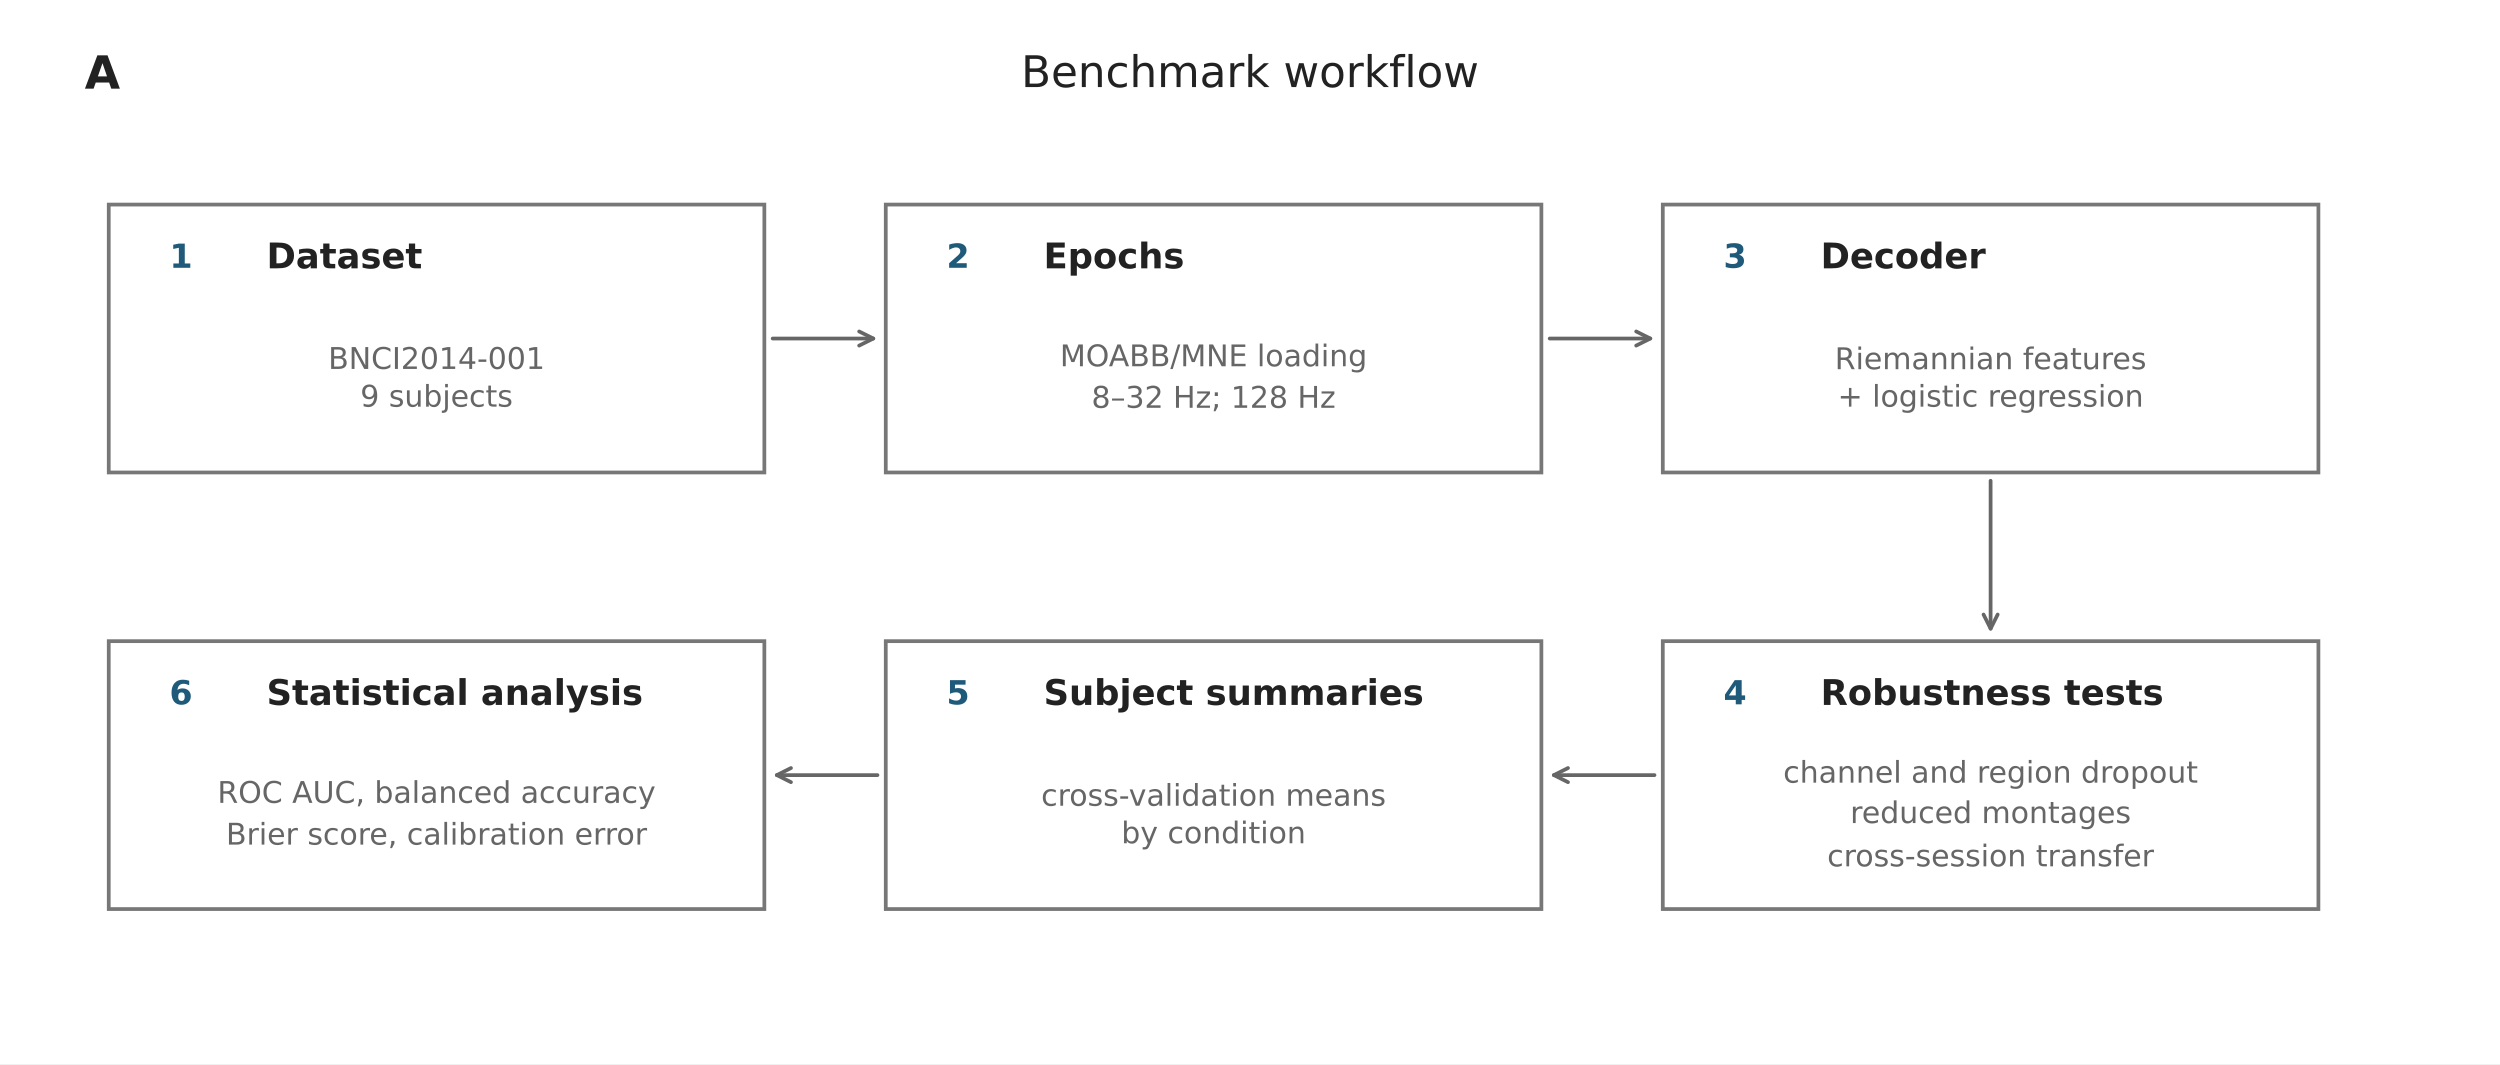
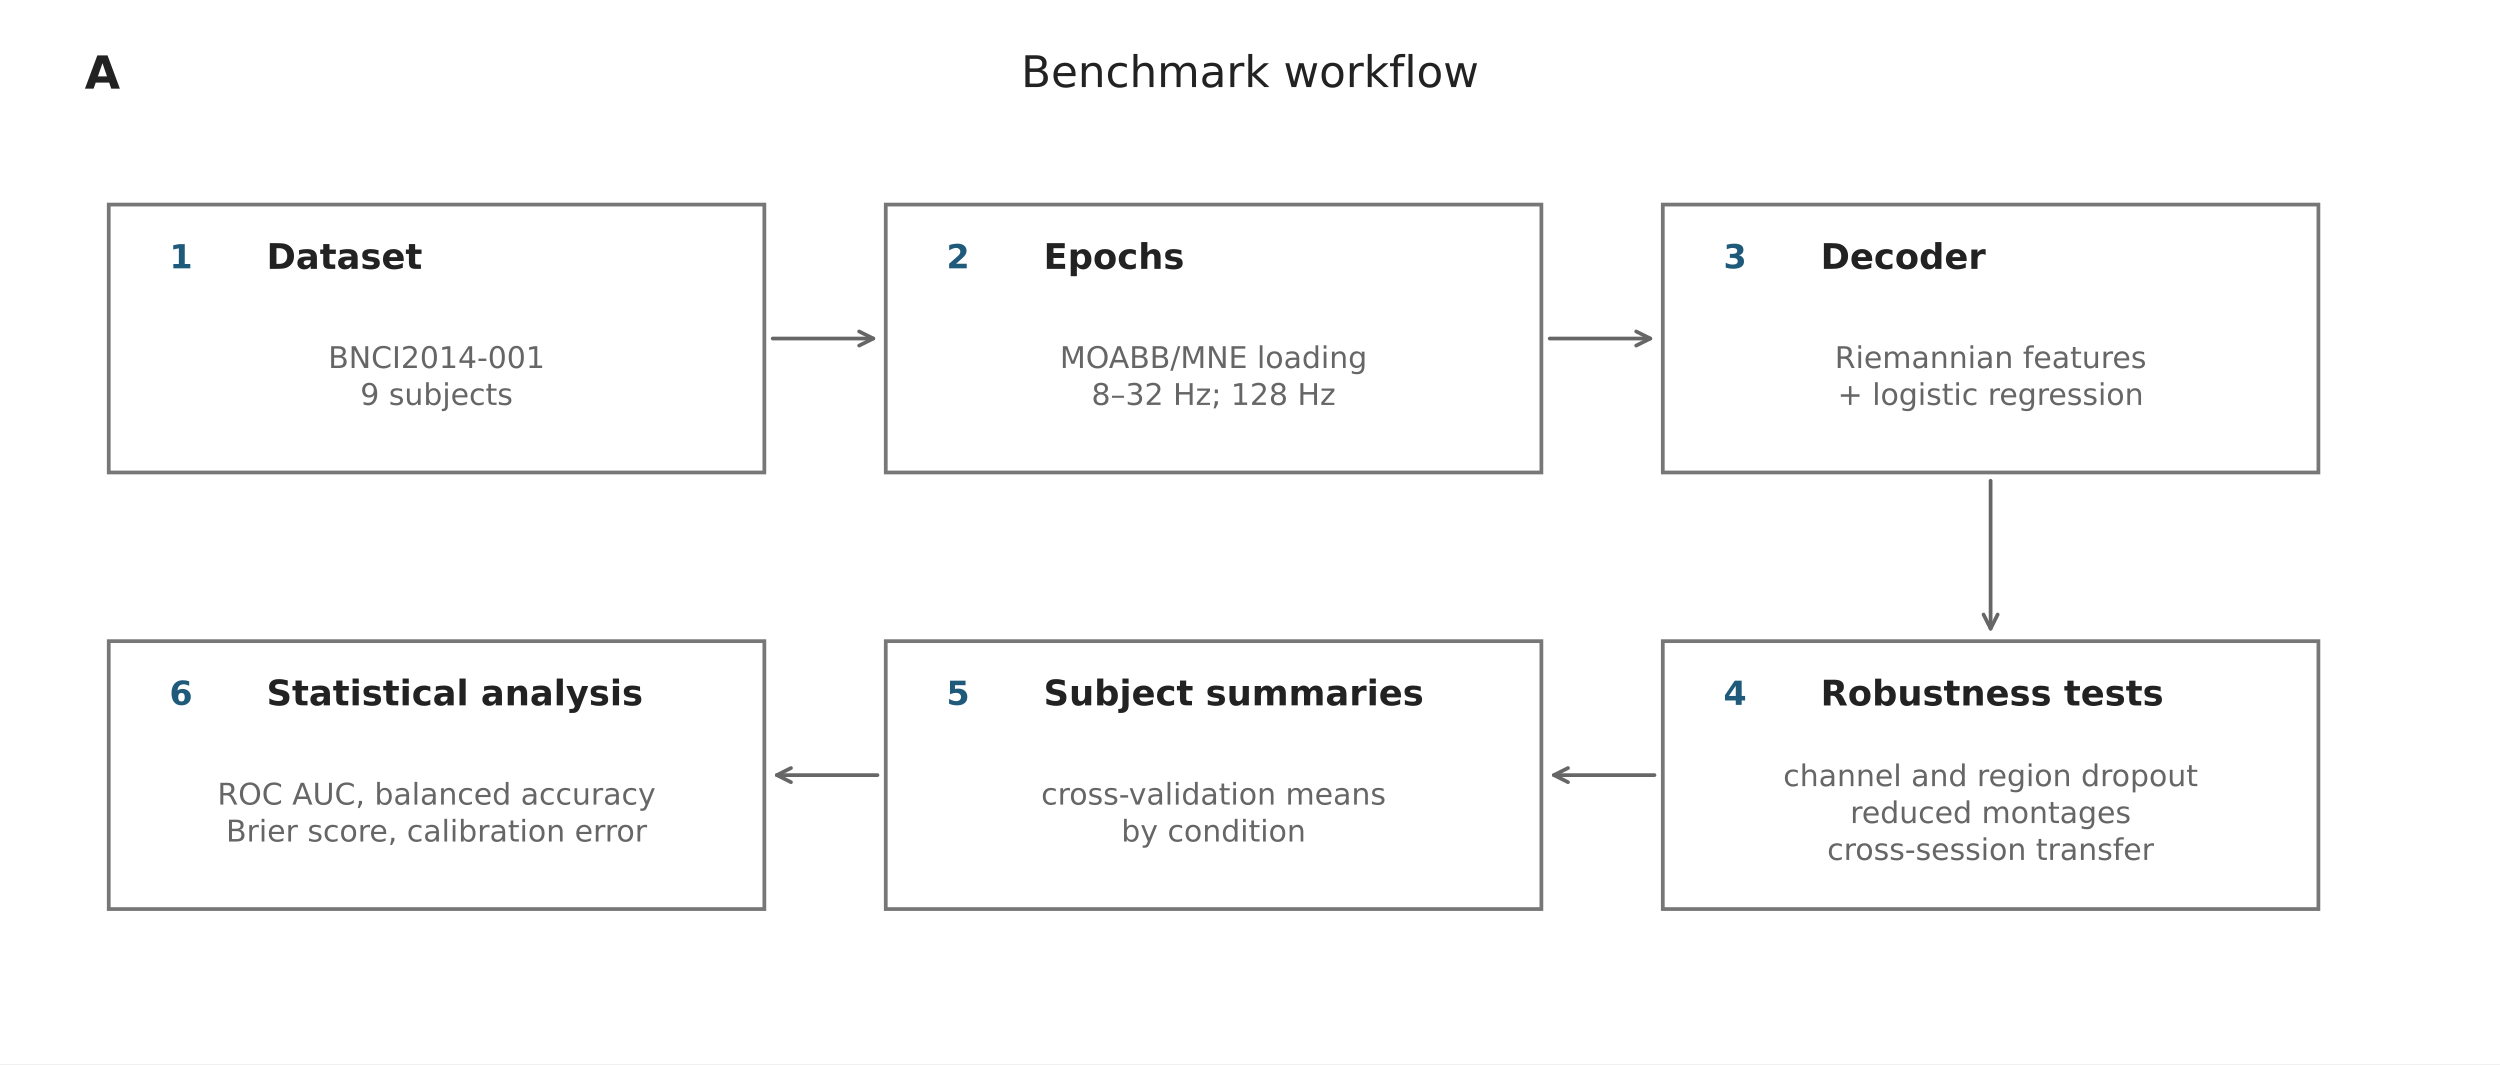
<svg xmlns="http://www.w3.org/2000/svg" width="601.68pt" height="256.08pt" viewBox="0 0 601.68 256.08" version="1.1">
  <defs>
    <style type="text/css">*{stroke-linejoin: round; stroke-linecap: butt}</style>
  </defs>
  <g id="figure_1">
    <g id="patch_1">
      <path d="M 0 256.08  L 601.68 256.08  L 601.68 0  L 0 0  z " style="fill: #ffffff" />
    </g>
    <g id="axes_1">
      <g id="patch_2">
-         <path d="M 26.172 113.712  L 183.96 113.712  L 183.96 49.236  L 26.172 49.236  z " clip-path="url(#p2fab85097a)" style="fill: #ffffff; stroke: #777777; stroke-width: 0.9; stroke-linejoin: miter" />
+         <path d="M 26.172 113.712  L 183.96 113.712  L 183.96 49.236  L 26.172 49.236  z " clip-path="url(#pc4e13cc7cb)" style="fill: #ffffff; stroke: #777777; stroke-width: 0.9; stroke-linejoin: miter" />
      </g>
      <g id="patch_3">
-         <path d="M 213.18 113.712  L 370.968 113.712  L 370.968 49.236  L 213.18 49.236  z " clip-path="url(#p2fab85097a)" style="fill: #ffffff; stroke: #777777; stroke-width: 0.9; stroke-linejoin: miter" />
+         <path d="M 213.18 113.712  L 370.968 113.712  L 370.968 49.236  L 213.18 49.236  z " clip-path="url(#pc4e13cc7cb)" style="fill: #ffffff; stroke: #777777; stroke-width: 0.9; stroke-linejoin: miter" />
      </g>
      <g id="patch_4">
-         <path d="M 400.188 113.712  L 557.976 113.712  L 557.976 49.236  L 400.188 49.236  z " clip-path="url(#p2fab85097a)" style="fill: #ffffff; stroke: #777777; stroke-width: 0.9; stroke-linejoin: miter" />
+         <path d="M 400.188 113.712  L 557.976 113.712  L 557.976 49.236  L 400.188 49.236  z " clip-path="url(#pc4e13cc7cb)" style="fill: #ffffff; stroke: #777777; stroke-width: 0.9; stroke-linejoin: miter" />
      </g>
      <g id="patch_5">
-         <path d="M 400.188 218.784  L 557.976 218.784  L 557.976 154.308  L 400.188 154.308  z " clip-path="url(#p2fab85097a)" style="fill: #ffffff; stroke: #777777; stroke-width: 0.9; stroke-linejoin: miter" />
+         <path d="M 400.188 218.784  L 557.976 218.784  L 557.976 154.308  L 400.188 154.308  z " clip-path="url(#pc4e13cc7cb)" style="fill: #ffffff; stroke: #777777; stroke-width: 0.9; stroke-linejoin: miter" />
      </g>
      <g id="patch_6">
-         <path d="M 213.18 218.784  L 370.968 218.784  L 370.968 154.308  L 213.18 154.308  z " clip-path="url(#p2fab85097a)" style="fill: #ffffff; stroke: #777777; stroke-width: 0.9; stroke-linejoin: miter" />
+         <path d="M 213.18 218.784  L 370.968 218.784  L 370.968 154.308  L 213.18 154.308  z " clip-path="url(#pc4e13cc7cb)" style="fill: #ffffff; stroke: #777777; stroke-width: 0.9; stroke-linejoin: miter" />
      </g>
      <g id="patch_7">
-         <path d="M 26.172 218.784  L 183.96 218.784  L 183.96 154.308  L 26.172 154.308  z " clip-path="url(#p2fab85097a)" style="fill: #ffffff; stroke: #777777; stroke-width: 0.9; stroke-linejoin: miter" />
+         <path d="M 26.172 218.784  L 183.96 218.784  L 183.96 154.308  L 26.172 154.308  z " clip-path="url(#pc4e13cc7cb)" style="fill: #ffffff; stroke: #777777; stroke-width: 0.9; stroke-linejoin: miter" />
      </g>
      <g id="text_1">
-         <text style="font-weight: 700; font-size: 8px; font-family: 'DejaVu Sans'; text-anchor: start; fill: #1f5a7a" x="40.782" y="64.448" transform="rotate(-0 40.78197 64.44802)">1</text>
+         <text style="font-weight: 700; font-size: 8px; font-family: 'DejaVu Sans'; text-anchor: start; fill: #1f5a7a" x="40.782" y="64.577" transform="rotate(-0 40.78197 64.57739)">1</text>
      </g>
      <g id="text_2">
-         <text style="font-weight: 700; font-size: 8.5px; font-family: 'DejaVu Sans'; text-anchor: start; fill: #222222" x="64.158" y="64.578" transform="rotate(-0 64.15795 64.5779)">Dataset</text>
+         <text style="font-weight: 700; font-size: 8.5px; font-family: 'DejaVu Sans'; text-anchor: start; fill: #222222" x="64.158" y="64.715" transform="rotate(-0 64.15795 64.71536)">Dataset</text>
      </g>
      <g id="text_3">
-         <text style="font-size: 7.2px; font-family: 'DejaVu Sans'; fill: #666666" transform="translate(78.99461 88.78652)">BNCI2014-001</text>
-         <text style="font-size: 7.2px; font-family: 'DejaVu Sans'; fill: #666666" transform="translate(86.70761 97.87258)">9 subjects</text>
+         <text style="font-size: 7.2px; font-family: 'DejaVu Sans'; fill: #666666" transform="translate(78.99461 88.57106)">BNCI2014-001</text>
+         <text style="font-size: 7.2px; font-family: 'DejaVu Sans'; fill: #666666" transform="translate(86.70761 97.45411)">9 subjects</text>
      </g>
      <g id="text_4">
-         <text style="font-weight: 700; font-size: 8px; font-family: 'DejaVu Sans'; text-anchor: start; fill: #1f5a7a" x="227.79" y="64.448" transform="rotate(-0 227.7898 64.44802)">2</text>
+         <text style="font-weight: 700; font-size: 8px; font-family: 'DejaVu Sans'; text-anchor: start; fill: #1f5a7a" x="227.79" y="64.577" transform="rotate(-0 227.7898 64.57739)">2</text>
      </g>
      <g id="text_5">
-         <text style="font-weight: 700; font-size: 8.5px; font-family: 'DejaVu Sans'; text-anchor: start; fill: #222222" x="251.166" y="64.578" transform="rotate(-0 251.1658 64.57823)">Epochs</text>
+         <text style="font-weight: 700; font-size: 8.5px; font-family: 'DejaVu Sans'; text-anchor: start; fill: #222222" x="251.166" y="64.715" transform="rotate(-0 251.1658 64.71536)">Epochs</text>
      </g>
      <g id="text_6">
-         <text style="font-size: 7.2px; font-family: 'DejaVu Sans'; fill: #666666" transform="translate(255.1018 88.15258)">MOABB/MNE loading</text>
-         <text style="font-size: 7.2px; font-family: 'DejaVu Sans'; fill: #666666" transform="translate(262.6921 98.13921)">8–32 Hz; 128 Hz</text>
+         <text style="font-size: 7.2px; font-family: 'DejaVu Sans'; fill: #666666" transform="translate(255.1018 88.57106)">MOABB/MNE loading</text>
+         <text style="font-size: 7.2px; font-family: 'DejaVu Sans'; fill: #666666" transform="translate(262.6921 97.45411)">8–32 Hz; 128 Hz</text>
      </g>
      <g id="text_7">
-         <text style="font-weight: 700; font-size: 8px; font-family: 'DejaVu Sans'; text-anchor: start; fill: #1f5a7a" x="414.798" y="64.448" transform="rotate(-0 414.7977 64.44802)">3</text>
+         <text style="font-weight: 700; font-size: 8px; font-family: 'DejaVu Sans'; text-anchor: start; fill: #1f5a7a" x="414.798" y="64.577" transform="rotate(-0 414.7977 64.57739)">3</text>
      </g>
      <g id="text_8">
-         <text style="font-weight: 700; font-size: 8.5px; font-family: 'DejaVu Sans'; text-anchor: start; fill: #222222" x="438.174" y="64.578" transform="rotate(-0 438.1736 64.57823)">Decoder</text>
+         <text style="font-weight: 700; font-size: 8.5px; font-family: 'DejaVu Sans'; text-anchor: start; fill: #222222" x="438.174" y="64.715" transform="rotate(-0 438.1736 64.71536)">Decoder</text>
      </g>
      <g id="text_9">
-         <text style="font-size: 7.2px; font-family: 'DejaVu Sans'; fill: #666666" transform="translate(441.5848 88.85008)">Riemannian features</text>
-         <text style="font-size: 7.2px; font-family: 'DejaVu Sans'; fill: #666666" transform="translate(442.2699 97.87258)">+ logistic regression</text>
+         <text style="font-size: 7.2px; font-family: 'DejaVu Sans'; fill: #666666" transform="translate(441.5865 88.57106)">Riemannian features</text>
+         <text style="font-size: 7.2px; font-family: 'DejaVu Sans'; fill: #666666" transform="translate(442.2733 97.45411)">+ logistic regression</text>
      </g>
      <g id="text_10">
-         <text style="font-weight: 700; font-size: 8px; font-family: 'DejaVu Sans'; text-anchor: start; fill: #1f5a7a" x="414.798" y="169.52" transform="rotate(-0 414.7977 169.5198)">4</text>
+         <text style="font-weight: 700; font-size: 8px; font-family: 'DejaVu Sans'; text-anchor: start; fill: #1f5a7a" x="414.798" y="169.649" transform="rotate(-0 414.7977 169.6492)">4</text>
      </g>
      <g id="text_11">
-         <text style="font-weight: 700; font-size: 8.5px; font-family: 'DejaVu Sans'; text-anchor: start; fill: #222222" x="438.174" y="169.65" transform="rotate(-0 438.1736 169.65)">Robustness tests</text>
+         <text style="font-weight: 700; font-size: 8.5px; font-family: 'DejaVu Sans'; text-anchor: start; fill: #222222" x="438.174" y="169.787" transform="rotate(-0 438.1736 169.7871)">Robustness tests</text>
      </g>
      <g id="text_12">
-         <text style="font-size: 7.2px; font-family: 'DejaVu Sans'; fill: #666666" transform="translate(429.1755 188.3644)">channel and region dropout</text>
-         <text style="font-size: 7.2px; font-family: 'DejaVu Sans'; fill: #666666" transform="translate(445.2906 198.0844)">reduced montages</text>
-         <text style="font-size: 7.2px; font-family: 'DejaVu Sans'; fill: #666666" transform="translate(439.7629 208.5019)">cross-session transfer</text>
+         <text style="font-size: 7.2px; font-family: 'DejaVu Sans'; fill: #666666" transform="translate(429.1789 189.2013)">channel and region dropout</text>
+         <text style="font-size: 7.2px; font-family: 'DejaVu Sans'; fill: #666666" transform="translate(445.2922 198.0844)">reduced montages</text>
+         <text style="font-size: 7.2px; font-family: 'DejaVu Sans'; fill: #666666" transform="translate(439.7646 206.9674)">cross-session transfer</text>
      </g>
      <g id="text_13">
-         <text style="font-weight: 700; font-size: 8px; font-family: 'DejaVu Sans'; text-anchor: start; fill: #1f5a7a" x="227.79" y="169.52" transform="rotate(-0 227.7898 169.5198)">5</text>
+         <text style="font-weight: 700; font-size: 8px; font-family: 'DejaVu Sans'; text-anchor: start; fill: #1f5a7a" x="227.79" y="169.649" transform="rotate(-0 227.7898 169.6492)">5</text>
      </g>
      <g id="text_14">
-         <text style="font-weight: 700; font-size: 8.5px; font-family: 'DejaVu Sans'; text-anchor: start; fill: #222222" x="251.166" y="169.65" transform="rotate(-0 251.1658 169.65)">Subject summaries</text>
+         <text style="font-weight: 700; font-size: 8.5px; font-family: 'DejaVu Sans'; text-anchor: start; fill: #222222" x="251.166" y="169.754" transform="rotate(-0 251.1658 169.7539)">Subject summaries</text>
      </g>
      <g id="text_15">
-         <text style="font-size: 7.2px; font-family: 'DejaVu Sans'; fill: #666666" transform="translate(250.5849 193.9219)">cross-validation means</text>
-         <text style="font-size: 7.2px; font-family: 'DejaVu Sans'; fill: #666666" transform="translate(269.8685 202.9444)">by condition</text>
+         <text style="font-size: 7.2px; font-family: 'DejaVu Sans'; fill: #666666" transform="translate(250.5843 193.6428)">cross-validation means</text>
+         <text style="font-size: 7.2px; font-family: 'DejaVu Sans'; fill: #666666" transform="translate(269.8685 202.5259)">by condition</text>
      </g>
      <g id="text_16">
-         <text style="font-weight: 700; font-size: 8px; font-family: 'DejaVu Sans'; text-anchor: start; fill: #1f5a7a" x="40.782" y="169.52" transform="rotate(-0 40.78197 169.5198)">6</text>
+         <text style="font-weight: 700; font-size: 8px; font-family: 'DejaVu Sans'; text-anchor: start; fill: #1f5a7a" x="40.782" y="169.649" transform="rotate(-0 40.78197 169.6492)">6</text>
      </g>
      <g id="text_17">
-         <text style="font-weight: 700; font-size: 8.5px; font-family: 'DejaVu Sans'; text-anchor: start; fill: #222222" x="64.158" y="169.65" transform="rotate(-0 64.15795 169.65)">Statistical analysis</text>
+         <text style="font-weight: 700; font-size: 8.5px; font-family: 'DejaVu Sans'; text-anchor: start; fill: #222222" x="64.158" y="169.754" transform="rotate(-0 64.15795 169.7539)">Statistical analysis</text>
      </g>
      <g id="text_18">
-         <text style="font-size: 7.2px; font-family: 'DejaVu Sans'; fill: #666666" transform="translate(52.32705 193.2244)">ROC AUC, balanced accuracy</text>
-         <text style="font-size: 7.2px; font-family: 'DejaVu Sans'; fill: #666666" transform="translate(54.40267 203.2746)">Brier score, calibration error</text>
+         <text style="font-size: 7.2px; font-family: 'DejaVu Sans'; fill: #666666" transform="translate(52.32705 193.6428)">ROC AUC, balanced accuracy</text>
+         <text style="font-size: 7.2px; font-family: 'DejaVu Sans'; fill: #666666" transform="translate(54.40605 202.5259)">Brier score, calibration error</text>
      </g>
      <g id="patch_8">
        <path d="M 185.961 81.474  Q 198.572 81.474 210.177 81.474  " style="fill: none; stroke: #666666; stroke-width: 0.9; stroke-linecap: round" />
        <path d="M 206.777 79.774  L 210.177 81.474  L 206.777 83.174  " style="fill: none; stroke: #666666; stroke-width: 0.9; stroke-linecap: round" />
      </g>
      <g id="patch_9">
        <path d="M 372.969 81.474  Q 385.58 81.474 397.185 81.474  " style="fill: none; stroke: #666666; stroke-width: 0.9; stroke-linecap: round" />
        <path d="M 393.785 79.774  L 397.185 81.474  L 393.785 83.174  " style="fill: none; stroke: #666666; stroke-width: 0.9; stroke-linecap: round" />
      </g>
      <g id="patch_10">
        <path d="M 479.082 115.709  Q 479.082 134.007 479.082 151.299  " style="fill: none; stroke: #666666; stroke-width: 0.9; stroke-linecap: round" />
        <path d="M 480.782 147.899  L 479.082 151.299  L 477.382 147.899  " style="fill: none; stroke: #666666; stroke-width: 0.9; stroke-linecap: round" />
      </g>
      <g id="patch_11">
        <path d="M 398.187 186.546  Q 385.576 186.546 373.971 186.546  " style="fill: none; stroke: #666666; stroke-width: 0.9; stroke-linecap: round" />
        <path d="M 377.371 188.246  L 373.971 186.546  L 377.371 184.846  " style="fill: none; stroke: #666666; stroke-width: 0.9; stroke-linecap: round" />
      </g>
      <g id="patch_12">
        <path d="M 211.179 186.546  Q 198.568 186.546 186.963 186.546  " style="fill: none; stroke: #666666; stroke-width: 0.9; stroke-linecap: round" />
        <path d="M 190.363 188.246  L 186.963 186.546  L 190.363 184.846  " style="fill: none; stroke: #666666; stroke-width: 0.9; stroke-linecap: round" />
      </g>
    </g>
    <g id="text_19">
-       <text style="font-weight: 700; font-size: 11px; font-family: 'DejaVu Sans'; text-anchor: start; fill: #222222" x="20.4" y="21.341" transform="rotate(-0 20.39976 21.34118)">A</text>
+       <text style="font-weight: 700; font-size: 11px; font-family: 'DejaVu Sans'; text-anchor: start; fill: #222222" x="20.4" y="21.342" transform="rotate(-0 20.39976 21.34204)">A</text>
    </g>
    <g id="text_20">
      <text style="font-size: 10.5px; font-family: 'DejaVu Sans'; text-anchor: middle; fill: #222222" x="300.84" y="20.962" transform="rotate(-0 300.8398 20.96212)">Benchmark workflow</text>
    </g>
  </g>
  <defs>
-     <clipPath id="p2fab85097a">
+     <clipPath id="pc4e13cc7cb">
      <rect x="8.64" y="8.64" width="584.4" height="238.8" />
    </clipPath>
  </defs>
</svg>
